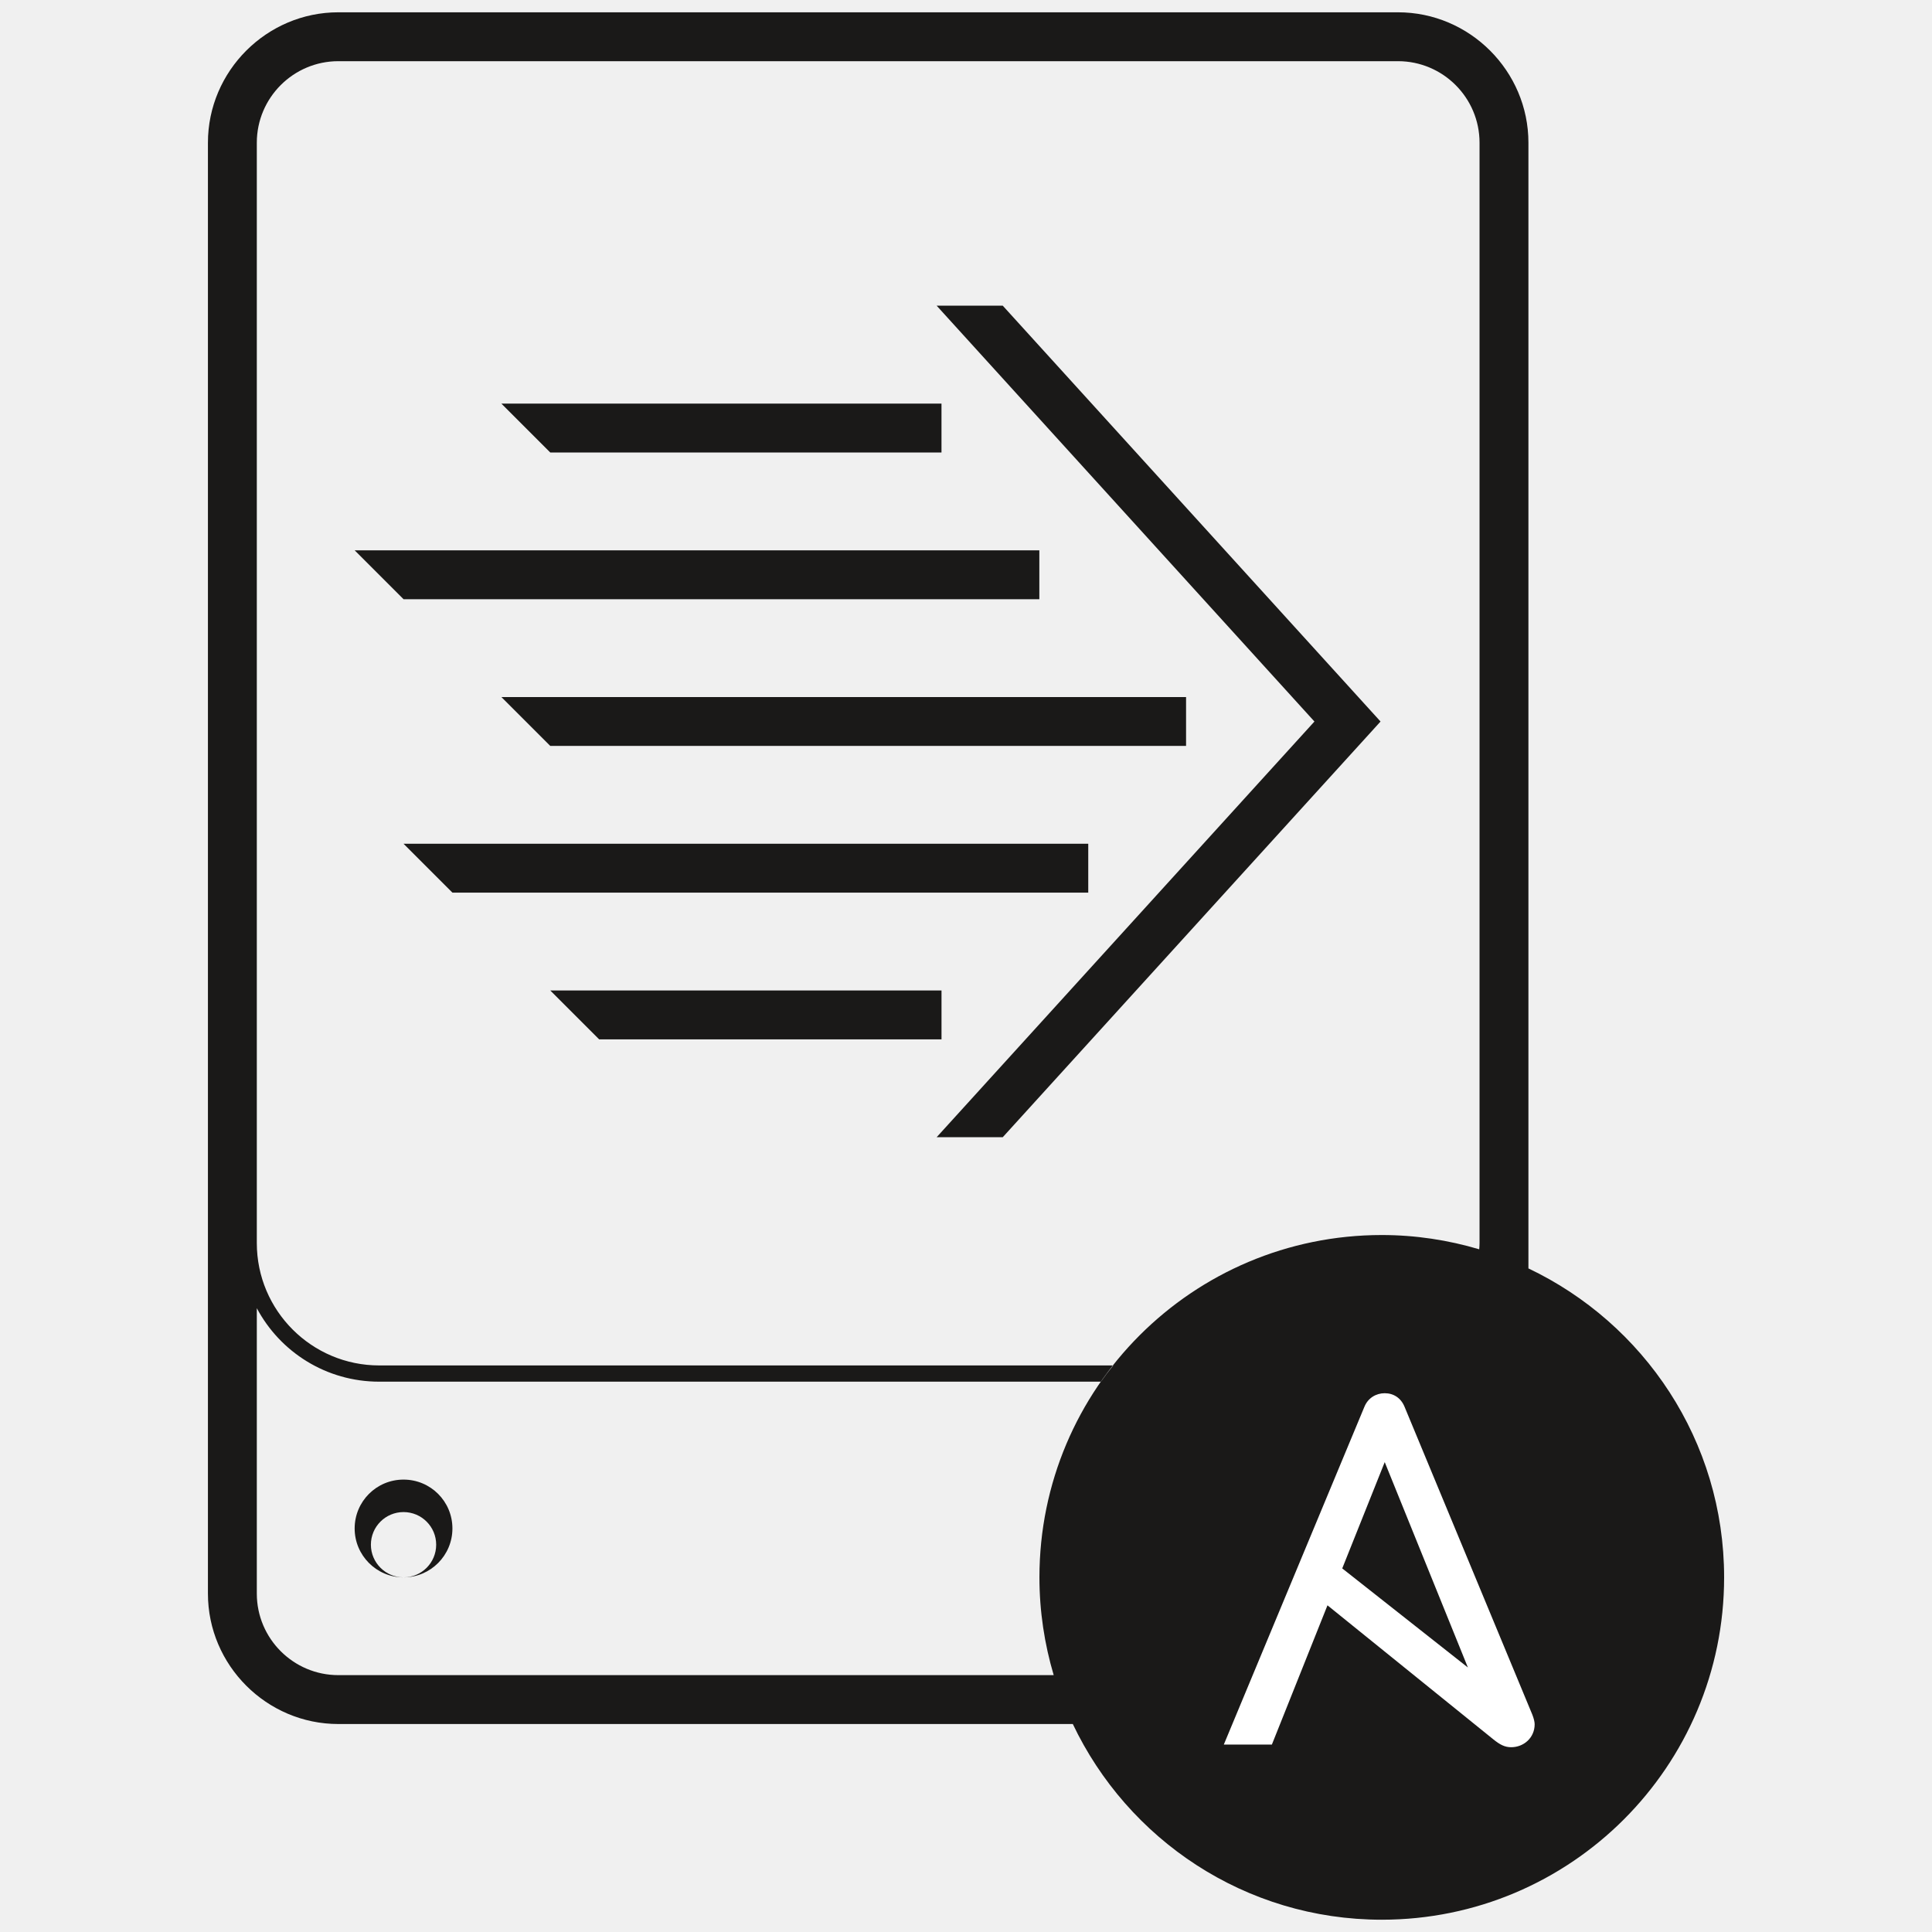
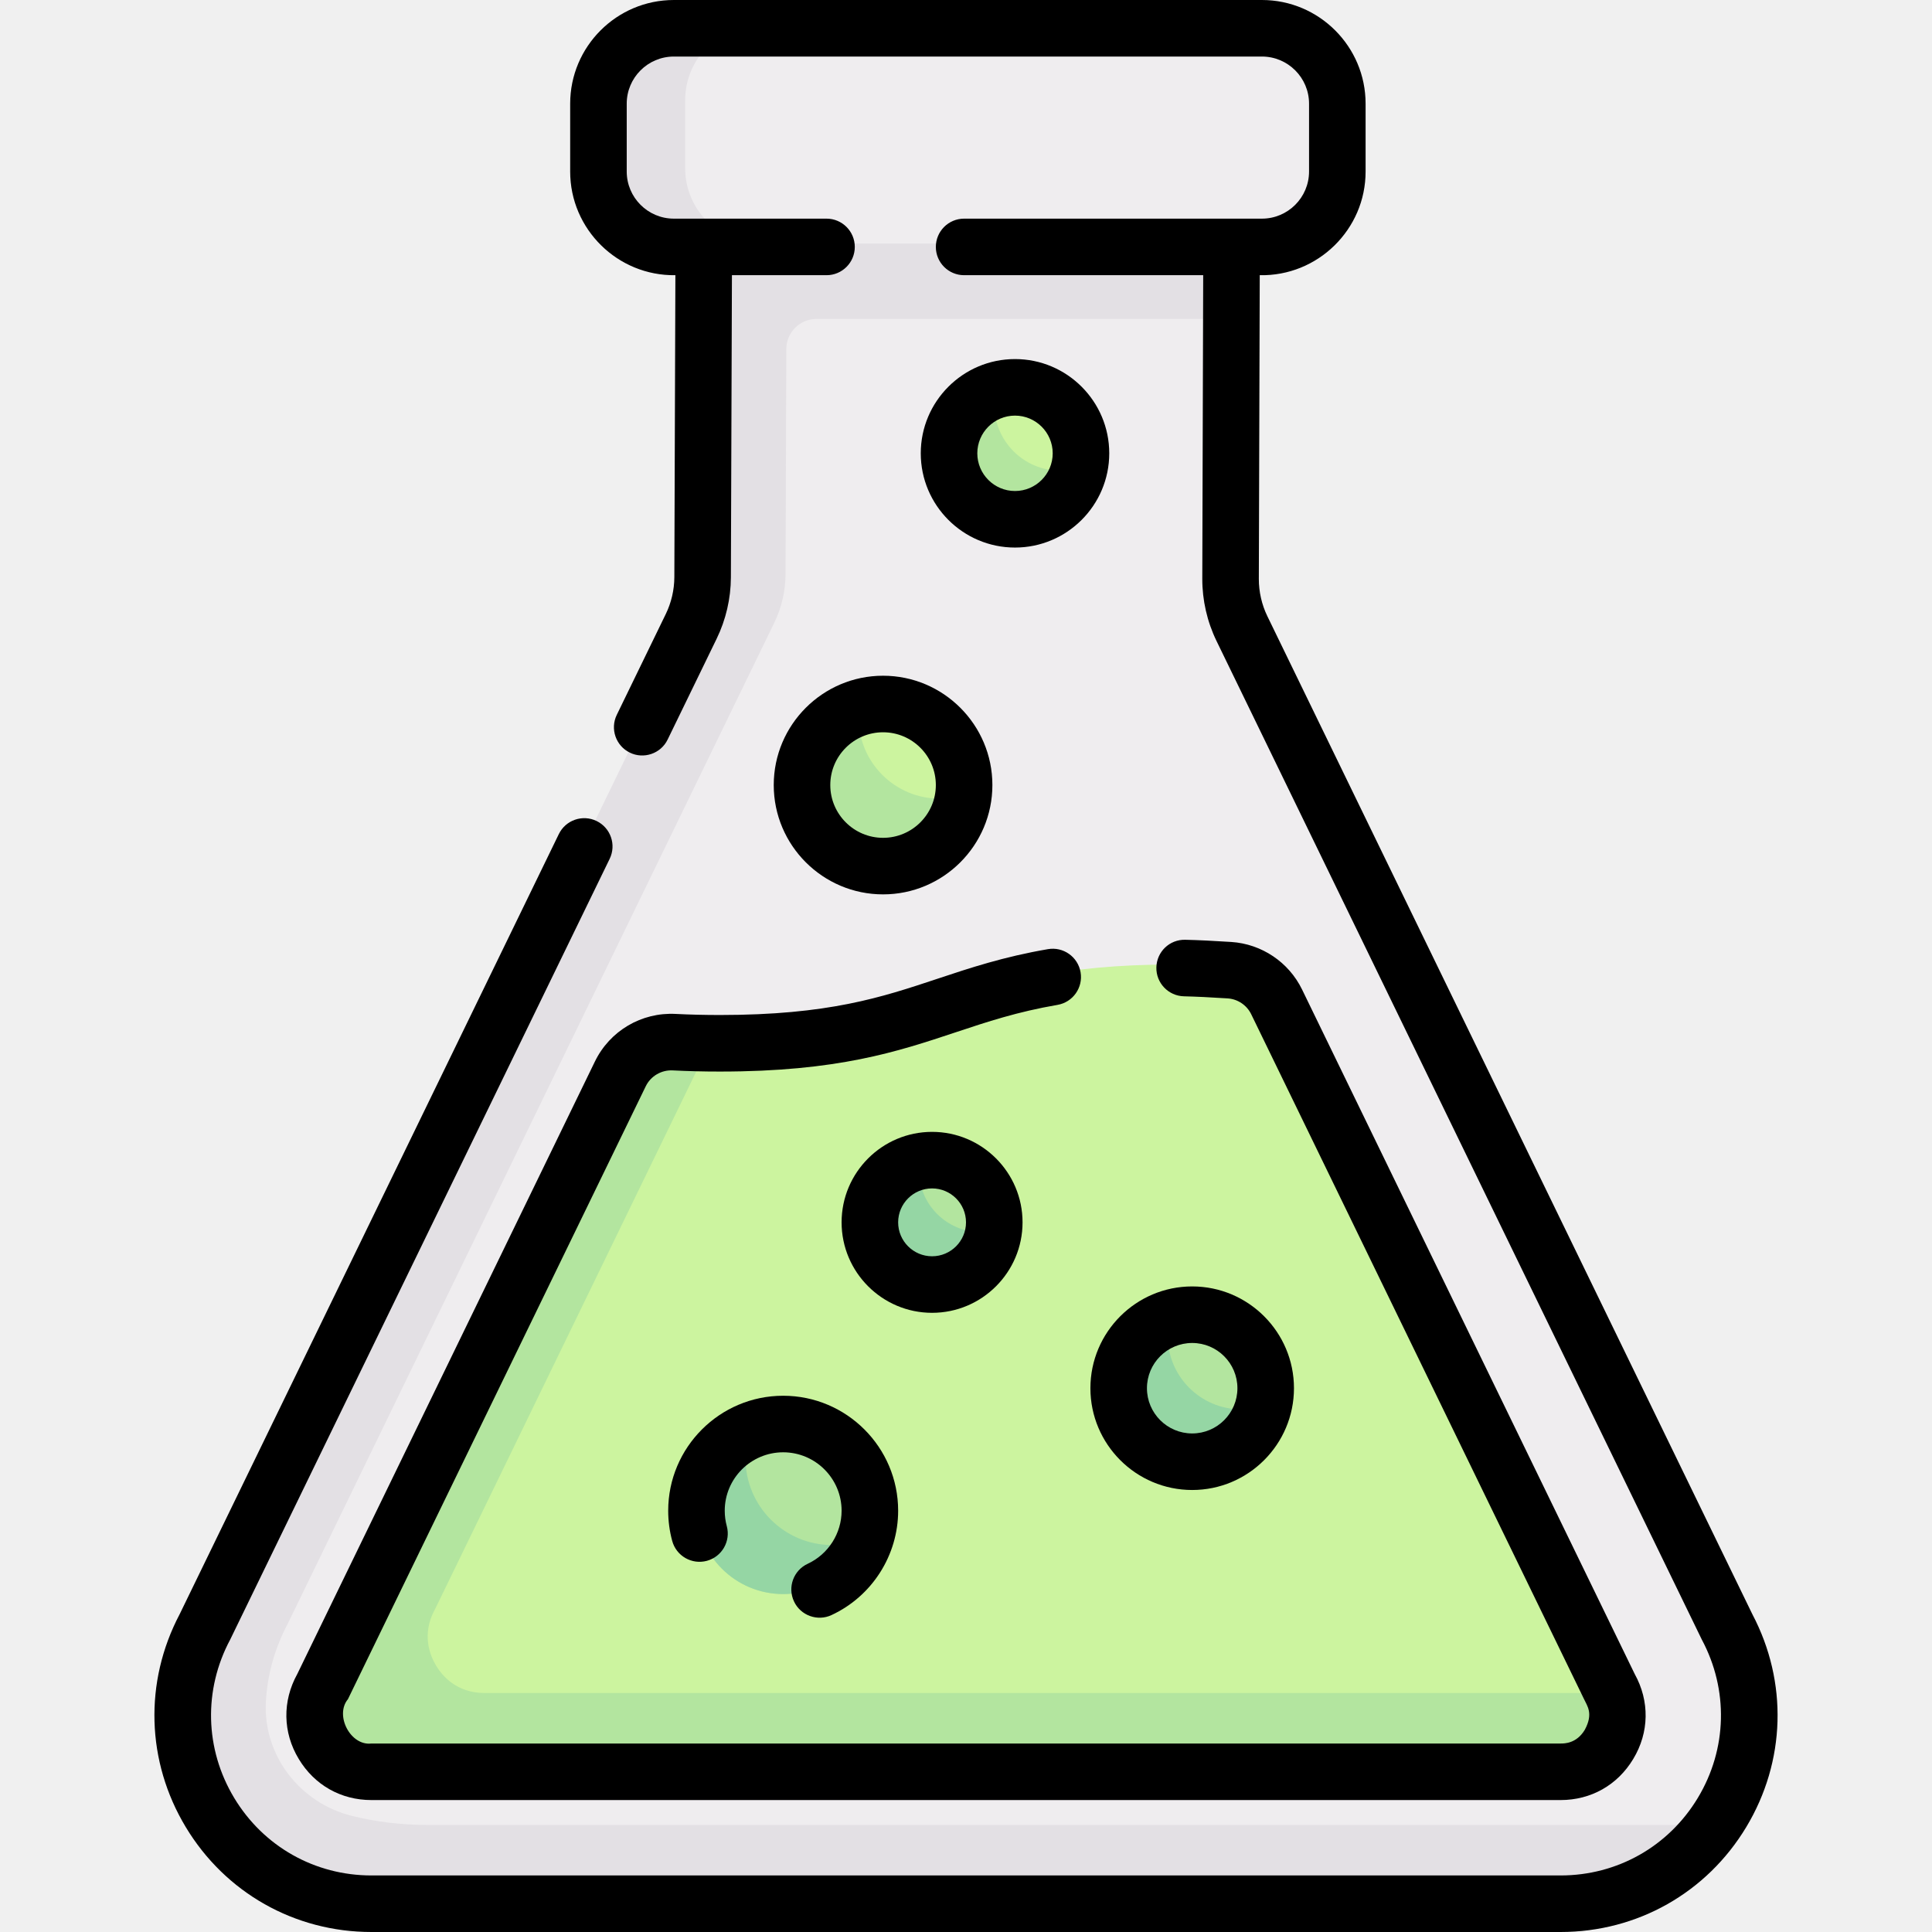
- <svg xmlns="http://www.w3.org/2000/svg" xmlns:ns1="http://schemas.microsoft.com/visio/2003/SVGExtensions/" width="24" height="24" viewBox="0 0 93.927 117.779" xml:space="preserve" color-interpolation-filters="sRGB" class="st4">
-   <ns1:documentProperties ns1:langID="1036" ns1:metric="true" ns1:viewMarkup="false" />
-   <style type="text/css">
-                
-                               .st1 {fill:#1a1918;stroke:none;stroke-linecap:butt;stroke-width:0.75}
-                               .st2 {fill:#1a1918;stroke:none;stroke-linecap:butt;stroke-width:0.422}
-                               .st3 {fill:#ffffff;stroke:none;stroke-linecap:butt;stroke-width:0.422}
-                               .st4 {fill:none;fill-rule:evenodd;font-size:12px;overflow:visible;stroke-linecap:square;stroke-miterlimit:3}
-                
-                </style>
-   <g ns1:mID="0" ns1:index="1" ns1:groupContext="foregroundPage">
-     <ns1:pageProperties ns1:drawingScale="0.0393701" ns1:pageScale="0.0393701" ns1:drawingUnits="24" ns1:shadowOffsetX="8.50394" ns1:shadowOffsetY="-8.50394" />
-     <g id="group87-1" transform="translate(0.75,-0.75)" ns1:mID="87" ns1:groupContext="group">
-       <g id="shape44-2" ns1:mID="44" ns1:groupContext="shape" transform="translate(8.94456,-20.8707)">
-         <path d="M2.98 111.82 C1.33 111.82 0 113.15 0 114.8 C0 116.44 1.33 117.78 2.98 117.78 C1.89 117.78 0.99 116.89 0.99                                                                                                        115.79 C0.99 114.69 1.88 113.8 2.98 113.8 C4.08 113.8 4.97 114.69 4.97 115.79 C4.97 116.89 4.08 117.78                                                                                                        2.98 117.78 C4.63 117.78 5.96 116.44 5.96 114.8 C5.96 113.15 4.63 111.82 2.98 111.82 Z" class="st1" />
+ <svg xmlns="http://www.w3.org/2000/svg" id="Capa_1" enable-background="new 0 0 512.5 512.5" height="24" viewBox="0 0 512.5 512.5" width="24">
+   <g>
+     <g>
+       <path d="m458.166 430.719-128.709-264.853c-2.006-4.121-3.041-8.646-3.026-13.23l.319-107.034h-140l-.367 106.645c-.017 4.512-1.052 8.962-3.027 13.019l-129.022 265.453c-17.619 33.3 6.521 73.384 44.195 73.384h315.442c37.674 0 61.814-40.085 44.195-73.384z" fill="#efedef" />
+       <path d="m113.45 484.103c-7.101 0-13.829-.847-20.075-2.395-13.856-3.436-23.634-16.106-22.842-30.359.383-6.894 2.237-13.898 5.797-20.625l129.03-265.46c1.97-4.05 3.01-8.5 3.02-13.02l.207-59.668c.015-4.407 3.593-7.972 8-7.972h110.043l.12-39h-118-22l-.14 39h.005l-.235 67.64c-.01 4.52-1.05 8.97-3.02 13.02l-129.03 265.459c-18.191 31.724 7.784 74.618 44.2 73.38h22 293.44c16.91 0 31.1-8.08 40.01-20z" fill="#e3e0e4" />
+       <path d="m334.75 64.603h-156c-11.046 0-20-8.954-20-20v-18c0-11.046 8.954-20 20-20h156c11.046 0 20 8.954 20 20v18c0 11.046-8.954 20-20 20z" fill="#efedef" />
+       <path d="m201.75 64.603h-23c-11.05 0-20-8.95-20-20v-18c0-11.05 8.95-20 20-20h23c-11.05 0-20 8.95-20 20v18c0 11.05 8.95 20 20 20z" fill="#e3e0e4" />
+       <path d="m326.127 256.459c5.388.349 10.17 3.557 12.529 8.413l88.293 181.685.28.531c3.449 6.519 1.225 12.041-.409 14.753-1.633 2.712-5.475 7.262-12.85 7.262h-315.442c-7.375 0-11.216-4.55-12.849-7.262-1.634-2.712-3.858-8.234-.409-14.753l.28-.53 79.001-162.581c2.64-5.433 8.276-8.73 14.308-8.42 3.748.192 7.762.296 12.087.296 60.099 0 60.099-20 120.199-20 4.482 0 10.253.3 14.982.606z" fill="#ccf49f" />
+       <g fill="#b3e59f">
+         <path d="m426.82 461.843c-1.63 2.71-5.47 7.26-12.85 7.26h-315.44c-7.38 0-11.22-4.55-12.85-7.26s-3.86-8.24-.41-14.75l.28-.53 79-162.59c2.64-5.43 8.28-8.73 14.31-8.42 3.12.17 6.41.26 9.92.29l-73.23 150.72-.28.53c-3.45 6.51-1.22 12.04.41 14.75s5.47 7.26 12.85 7.26h299.6c2.09 5.63.15 10.31-1.31 12.74z" />
+         <circle cx="207.75" cy="399.853" r="23" />
+         <circle cx="316.25" cy="367.353" r="19.5" />
      </g>
-       <g id="shape45-4" ns1:mID="45" ns1:groupContext="shape">
-         <path d="M80.49 78.07 C80.49 78.07 80.5 78.07 80.5 78.07 L80.5 9.45 C80.5 5.08 76.92 1.5 72.55 1.5 L7.95 1.5 C3.58                                                                                                        1.5 0 5.08 0 9.45 L0 97.9 C0 102.27 3.58 105.85 7.95 105.85 L52.72 105.85 C52.72 105.85 52.72 105.85                                                                                                        52.72 105.84 C56.07 112.89 63.23 117.78 71.56 117.78 C83.08 117.78 92.43 108.44 92.43 96.91 C92.43 88.58                                                                                                        87.54 81.42 80.49 78.07 ZM7.95 102.87 C5.21 102.87 2.98 100.64 2.98 97.9 L2.98 80.5 C4.4 83.17 7.21                                                                                                        84.98 10.44 84.98 L54.44 84.98 C54.68 84.64 54.93 84.31 55.19 83.99 L10.44 83.99 C6.33 83.99 2.98 80.65                                                                                                        2.98 76.53 L2.98 9.45 C2.98 6.71 5.21 4.48 7.95 4.48 L72.55 4.48 C75.29 4.48 77.52 6.71 77.52 9.45 L77.52                                                                                                        76.53 C77.52 76.66 77.51 76.78 77.5 76.91 C75.62 76.35 73.62 76.04 71.56 76.04 C60.03 76.04 50.69 85.38                                                                                                        50.69 96.91 C50.69 98.98 51 100.98 51.56 102.87 L7.95 102.87 ZM71.56 114.8 C61.69 114.8 53.67 106.77                                                                                                        53.67 96.91 C53.67 87.04 61.69 79.02 71.56 79.02 C81.42 79.02 89.45 87.04 89.45 96.91 C89.45 106.77                                                                                                        81.42 114.8 71.56 114.8 Z" class="st1" />
-       </g>
-       <g id="shape64-6" ns1:mID="64" ns1:groupContext="shape" transform="translate(17.8891,-89.4456)">
-         <path d="M26.83 117.78 L2.98 117.78 L0 114.8 L26.83 114.8 L26.83 117.78 Z" class="st1" />
-       </g>
-       <g id="shape65-8" ns1:mID="65" ns1:groupContext="shape" transform="translate(8.94456,-80.5011)">
-         <path d="M41.74 117.78 L2.98 117.78 L0 114.8 L41.74 114.8 L41.74 117.78 Z" class="st1" />
-       </g>
-       <g id="shape66-10" ns1:mID="66" ns1:groupContext="shape" transform="translate(17.8891,-71.5565)">
-         <path d="M41.74 117.78 L2.98 117.78 L0 114.8 L41.74 114.8 L41.74 117.78 Z" class="st1" />
-       </g>
-       <g id="shape67-12" ns1:mID="67" ns1:groupContext="shape" transform="translate(11.9261,-62.612)">
-         <path d="M41.74 117.78 L2.98 117.78 L0 114.8 L41.74 114.8 L41.74 117.78 Z" class="st1" />
-       </g>
-       <g id="shape68-14" ns1:mID="68" ns1:groupContext="shape" transform="translate(20.8707,-53.6674)">
-         <path d="M23.85 117.78 L2.98 117.78 L0 114.8 L23.85 114.8 L23.85 117.78 Z" class="st1" />
-       </g>
-       <g id="shape69-16" ns1:mID="69" ns1:groupContext="shape" transform="translate(44.4247,-47.7043)">
-         <path d="M0 117.78 L4.03 117.78 L27.06 92.44 L4.03 67.09 L0 67.09 L23.03 92.44 L0 117.78 Z" class="st1" />
-       </g>
-       <g id="group84-18" transform="translate(51.812,-0.670085)" ns1:mID="84" ns1:groupContext="group">
-         <g id="shape85-19" ns1:mID="85" ns1:groupContext="shape">
-           <path d="M39.2 98.18 C39.2 109.01 30.42 117.78 19.6 117.78 C8.77 117.78 0 109.01 0 98.18 C0 87.36 8.78 78.58                                                                                                                       19.6 78.58 C30.42 78.58 39.2 87.36 39.2 98.18 Z" class="st2" />
-         </g>
-         <g id="shape86-21" ns1:mID="86" ns1:groupContext="shape" transform="translate(10.1179,-9.84601)">
-           <path d="M9.81 100.4 L14.88 112.92 L7.22 106.88 L9.81 100.4 ZM18.81 115.8 L11.02 97.03 C10.8 96.49 10.35 96.2                                                                                                                       9.81 96.2 C9.28 96.2 8.79 96.49 8.57 97.03 L0 117.62 L2.93 117.62 L6.32 109.13 L16.43 117.3 C16.84                                                                                                                       117.63 17.13 117.78 17.52 117.78 C18.28 117.78 18.95 117.21 18.95 116.38 C18.95 116.24 18.9 116.03                                                                                                                       18.81 115.8 L18.81 115.8 Z" class="st3" />
-         </g>
-       </g>
+       <circle cx="234.25" cy="207.353" fill="#ccf49f" r="21.5" />
+       <path d="m255.44 210.943c-1.7 10.16-10.54 17.91-21.19 17.91-11.87 0-21.5-9.63-21.5-21.5 0-9.72 6.46-17.94 15.31-20.59-.21 1.17-.31 2.37-.31 3.59 0 11.87 9.63 21.5 21.5 21.5 2.15 0 4.23-.32 6.19-.91z" fill="#b3e59f" />
+       <circle cx="269.25" cy="119.353" fill="#ccf49f" r="17.5" />
+       <path d="m286.07 124.173c-2.09 7.32-8.83 12.68-16.82 12.68-9.66 0-17.5-7.84-17.5-17.5 0-7.99 5.36-14.73 12.68-16.82-.44 1.53-.68 3.15-.68 4.82 0 9.66 7.84 17.5 17.5 17.5 1.67 0 3.29-.24 4.82-.68z" fill="#b3e59f" />
+       <circle cx="247.25" cy="323.353" fill="#b3e59f" r="16.5" />
+       <path d="m229.15 408.253c-3.34 8.55-11.67 14.6-21.4 14.6-12.7 0-23-10.3-23-23 0-9.73 6.05-18.06 14.6-21.4-1.04 2.6-1.6 5.43-1.6 8.4 0 12.7 10.3 23 23 23 2.97 0 5.8-.56 8.4-1.6z" fill="#95d6a4" />
+       <path d="m334.91 373.013c-2.42 8.01-9.86 13.84-18.66 13.84-10.77 0-19.5-8.73-19.5-19.5 0-8.8 5.83-16.24 13.84-18.66-.55 1.79-.84 3.69-.84 5.66 0 10.77 8.73 19.5 19.5 19.5 1.97 0 3.87-.29 5.66-.84z" fill="#95d6a4" />
+       <path d="m263.44 326.543c-1.48 7.58-8.17 13.31-16.19 13.31-9.11 0-16.5-7.39-16.5-16.5 0-8.02 5.73-14.71 13.31-16.19-.2 1.03-.31 2.1-.31 3.19 0 9.11 7.39 16.5 16.5 16.5 1.09 0 2.16-.11 3.19-.31z" fill="#95d6a4" />
+     </g>
+     <g>
+       <path d="m464.857 428.227-128.657-264.747c-1.495-3.073-2.28-6.504-2.27-9.924l.241-80.556c15.361.321 28.098-12.127 28.079-27.5v-18c0-15.164-12.337-27.5-27.5-27.5h-156c-15.163 0-27.5 12.336-27.5 27.5v18c-.013 15.31 12.606 27.73 27.909 27.5l-.276 80.116c-.013 3.365-.798 6.741-2.272 9.769l-12.998 26.742c-1.811 3.726-.259 8.213 3.467 10.024 3.643 1.795 8.207.296 10.023-3.467l12.996-26.737c2.454-5.039 3.763-10.666 3.784-16.276l.276-80.171h25.091c4.143 0 7.5-3.358 7.5-7.5s-3.357-7.5-7.5-7.5h-40.5c-6.893 0-12.5-5.607-12.5-12.5v-18c0-6.893 5.607-12.5 12.5-12.5h156c6.893 0 12.5 5.607 12.5 12.5v18c0 6.893-5.607 12.5-12.5 12.5h-79c-4.143 0-7.5 3.358-7.5 7.5s3.357 7.5 7.5 7.5h63.421l-.24 80.51c-.019 5.697 1.29 11.415 3.78 16.532l128.709 264.853c7.142 13.329 6.769 29.075-1.041 42.031-7.759 12.883-21.369 20.574-36.408 20.574h-315.443c-15.038 0-28.648-7.691-36.407-20.574-7.81-12.956-8.182-28.701-1.042-42.031l100.65-207.08c1.811-3.726.259-8.213-3.467-10.024s-8.214-.258-10.023 3.467l-100.596 206.968c-9.45 17.958-8.845 39.048 1.629 56.438 10.497 17.43 28.911 27.836 49.257 27.836h315.442c20.347 0 38.761-10.406 49.258-27.836 10.473-17.392 11.079-38.48 1.628-56.437z" />
+       <path d="m179.245 268.964c-9.095-.476-17.485 4.493-21.439 12.632l-78.946 162.467c-3.984 7.202-3.868 15.497.395 22.544 4.168 6.923 11.192 10.894 19.273 10.894h315.442c8.081 0 15.106-3.971 19.273-10.892 4.265-7.051 4.38-15.35.396-22.544l-88.238-181.573c-3.529-7.262-10.729-12.098-18.79-12.619-4.691-.304-8.791-.5-12.185-.58-4.18-.109-7.577 3.18-7.676 7.32-.098 4.141 3.18 7.577 7.32 7.676 3.189.075 7.081.262 11.57.553 2.689.174 5.092 1.786 6.268 4.207l88.293 181.685c.827 1.804 2.532 3.797.192 8.138-2.187 3.63-5.376 3.63-6.425 3.63h-315.44c-5.541.681-9.796-7.469-6.231-11.767l79.001-162.582c1.316-2.712 4.155-4.368 7.178-4.207 3.952.203 8.147.306 12.472.306 31.266 0 47.128-5.279 62.468-10.384 8.461-2.815 16.452-5.475 27.104-7.303 4.082-.7 6.824-4.577 6.123-8.66-.699-4.082-4.571-6.827-8.66-6.124-11.771 2.02-20.684 4.985-29.303 7.854-14.86 4.945-28.896 9.616-57.731 9.616-4.07-.001-8.008-.098-11.704-.287z" />
+       <path d="m214.26 414.823c-3.758 1.742-5.392 6.201-3.648 9.959 1.747 3.796 6.288 5.377 9.959 3.648 10.74-4.98 17.68-15.846 17.68-27.681 0-16.817-13.683-30.5-30.5-30.5s-30.5 13.683-30.5 30.5c0 2.719.359 5.416 1.067 8.018 1.088 3.997 5.212 6.354 9.206 5.267 3.997-1.087 6.354-5.209 5.267-9.206-.358-1.317-.54-2.689-.54-4.078 0-8.547 6.953-15.5 15.5-15.5s15.5 6.953 15.5 15.5c-.001 6.017-3.53 11.54-8.991 14.073z" />
+       <path d="m316.25 395.25c14.888 0 27-12.112 27-27s-12.112-27-27-27-27 12.112-27 27 12.112 27 27 27zm0-39c6.617 0 12 5.383 12 12s-5.383 12-12 12-12-5.383-12-12 5.383-12 12-12z" />
+       <path d="m205.25 208.25c0 15.991 13.01 29 29 29s29-13.009 29-29-13.01-29-29-29-29 13.009-29 29zm43 0c0 7.72-6.28 14-14 14s-14-6.28-14-14 6.28-14 14-14 14 6.28 14 14z" />
+       <path d="m269.25 95.25c-13.785 0-25 11.215-25 25s11.215 25 25 25 25-11.215 25-25-11.215-25-25-25zm0 35c-5.514 0-10-4.486-10-10s4.486-10 10-10 10 4.486 10 10-4.486 10-10 10z" />
+       <path d="m271.25 324.25c0-13.233-10.767-24-24-24s-24 10.767-24 24 10.767 24 24 24 24-10.767 24-24zm-33 0c0-4.963 4.037-9 9-9s9 4.037 9 9-4.037 9-9 9-9-4.037-9-9z" />
    </g>
  </g>
</svg>
